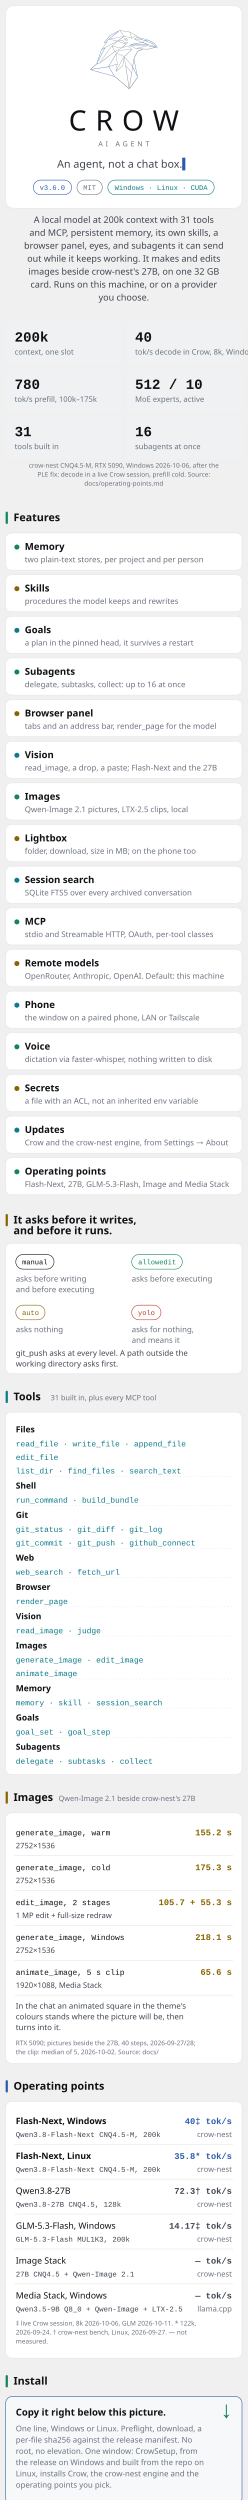
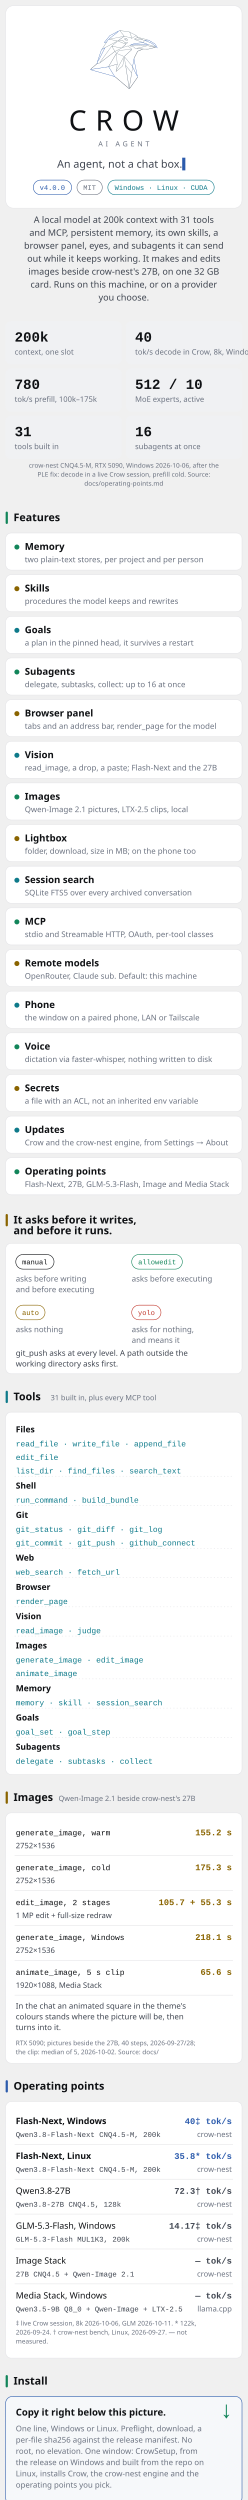
<svg xmlns="http://www.w3.org/2000/svg" viewBox="0 0 440 4442" width="440" height="4442" role="img" aria-label="Crow: an agent, not a chat box. Features, tools, images, operating points.">
  <rect x="10" y="10" width="420" height="360" rx="14" fill="#ffffff" stroke="#e4e4e7" />
  <g transform="translate(130 16) scale(0.176)">
    <g fill="none" stroke-width="3" stroke-linejoin="round" stroke-linecap="round">
      <path stroke="#283647" d="M642 273 650 285" />
      <path stroke="#283647" d="M699 404 693 409 651 426 615 496" />
      <path stroke="#283647" d="M239 554 183 601 178 610" />
      <path stroke="#283647" d="M650 689 573 799 567 802" />
      <path stroke="#283647" d="M428 688 563 803" />
      <path stroke="#576575" d="M508 281 457 317" />
      <path stroke="#576575" d="M647 289 622 301" />
      <path stroke="#576575" d="M526 361 498 385" />
      <path stroke="#576575" d="M755 371 820 386 823 389" />
      <path stroke="#576575" d="M833 387 823 389" />
      <path stroke="#576575" d="M823 389 758 405 699 404" />
      <path stroke="#576575" d="M644 399 699 404" />
      <path stroke="#576575" d="M587 414 515 480" />
      <path stroke="#576575" d="M417 431 283 534 272 539" />
      <path stroke="#576575" d="M436 453 433 454 362 573 360 581" />
      <path stroke="#576575" d="M445 556 360 581" />
      <path stroke="#576575" d="M530 572 564 793 567 794" />
      <path stroke="#576575" d="M591 643 567 794" />
      <path stroke="#576575" d="M563 803 567 802" />
      <path stroke="#576575" d="M567 794 567 802" />
      <path stroke="#7f8c98" d="M572 235 625 261 635 269" />
      <path stroke="#7f8c98" d="M635 269 593 295" />
      <path stroke="#7f8c98" d="M635 269 642 273" />
      <path stroke="#7f8c98" d="M510 276 508 281" />
      <path stroke="#7f8c98" d="M510 276 376 302 368 306" />
      <path stroke="#7f8c98" d="M622 301 620 307 624 307" />
      <path stroke="#7f8c98" d="M534 297 515 302 517 306 532 313" />
      <path stroke="#7f8c98" d="M624 307 625 310 698 336 700 340" />
      <path stroke="#7f8c98" d="M624 307 699 311" />
      <path stroke="#7f8c98" d="M437 335 396 368" />
      <path stroke="#7f8c98" d="M549 337 544 345 529 355" />
      <path stroke="#7f8c98" d="M549 337 525 342" />
      <path stroke="#7f8c98" d="M498 385 497 390" />
      <path stroke="#7f8c98" d="M578 367 739 372" />
      <path stroke="#7f8c98" d="M562 369 575 370" />
      <path stroke="#7f8c98" d="M575 370 579 374 607 380 629 400 644 399" />
      <path stroke="#7f8c98" d="M739 372 737 375 648 395 644 399" />
      <path stroke="#7f8c98" d="M739 372 755 371" />
      <path stroke="#7f8c98" d="M388 376 275 531 272 539" />
      <path stroke="#7f8c98" d="M497 390 485 394" />
      <path stroke="#7f8c98" d="M497 390 551 373 590 403 591 407" />
      <path stroke="#7f8c98" d="M591 407 587 414" />
      <path stroke="#7f8c98" d="M591 407 465 418 438 447" />
      <path stroke="#7f8c98" d="M422 430 437 447" />
      <path stroke="#7f8c98" d="M438 448 515 480" />
      <path stroke="#7f8c98" d="M436 453 445 556" />
      <path stroke="#7f8c98" d="M515 484 523 488 594 575 600 578" />
      <path stroke="#7f8c98" d="M514 491 518 497 530 572" />
      <path stroke="#7f8c98" d="M272 539 265 547 248 551" />
      <path stroke="#7f8c98" d="M243 545 248 551" />
      <path stroke="#7f8c98" d="M248 551 239 554" />
      <path stroke="#7f8c98" d="M445 556 434 608 434 622" />
      <path stroke="#7f8c98" d="M530 572 535 574 587 642 591 643" />
      <path stroke="#7f8c98" d="M601 586 591 643" />
      <path stroke="#75838b" d="M474 218 567 231 572 235" />
      <path stroke="#75838b" d="M474 218 475 223 515 274" />
      <path stroke="#75838b" d="M474 218 467 218" />
      <path stroke="#75838b" d="M572 235 593 295" />
      <path stroke="#75838b" d="M515 274 510 276" />
      <path stroke="#75838b" d="M515 274 593 295" />
      <path stroke="#75838b" d="M457 317 455 322" />
      <path stroke="#75838b" d="M650 285 743 309 747 313" />
      <path stroke="#75838b" d="M647 289 697 307 699 311" />
      <path stroke="#75838b" d="M534 297 532 313" />
      <path stroke="#75838b" d="M534 297 547 306 552 314 533 316 532 313" />
      <path stroke="#75838b" d="M368 306 447 323" />
      <path stroke="#75838b" d="M699 311 720 317" />
      <path stroke="#75838b" d="M720 317 708 340" />
      <path stroke="#75838b" d="M455 322 447 323" />
      <path stroke="#75838b" d="M447 323 438 331" />
      <path stroke="#75838b" d="M458 323 500 317 525 342" />
      <path stroke="#75838b" d="M458 323 461 327 528 354" />
      <path stroke="#75838b" d="M438 331 437 335" />
      <path stroke="#75838b" d="M396 368 393 375" />
      <path stroke="#75838b" d="M438 331 433 331 322 390" />
      <path stroke="#75838b" d="M338 333 292 405" />
      <path stroke="#75838b" d="M525 342 528 354" />
      <path stroke="#75838b" d="M529 355 526 361" />
      <path stroke="#75838b" d="M759 359 828 382" />
      <path stroke="#75838b" d="M393 375 401 394 422 428" />
      <path stroke="#75838b" d="M393 375 388 376" />
      <path stroke="#75838b" d="M393 375 485 394" />
      <path stroke="#75838b" d="M828 382 833 387" />
      <path stroke="#75838b" d="M485 394 484 397 422 428" />
      <path stroke="#75838b" d="M422 430 417 431" />
      <path stroke="#75838b" d="M514 488 506 493 434 622" />
      <path stroke="#75838b" d="M514 491 501 573 438 628 433 629" />
      <path stroke="#75838b" d="M434 622 433 629" />
      <path stroke="#2c5bac" d="M467 218 452 228" />
      <path stroke="#2c5bac" d="M452 228 449 234 366 298 363 305" />
      <path stroke="#2c5bac" d="M452 228 447 228 371 268 317 334 316 339" />
      <path stroke="#2c5bac" d="M363 305 355 308 338 333" />
      <path stroke="#2c5bac" d="M747 313 725 317" />
      <path stroke="#2c5bac" d="M747 313 761 314 825 352 843 380 844 386" />
      <path stroke="#2c5bac" d="M725 317 795 347 830 378" />
      <path stroke="#2c5bac" d="M322 390 319 394" />
      <path stroke="#2c5bac" d="M338 333 316 339" />
      <path stroke="#2c5bac" d="M700 340 623 348 592 358 591 361" />
      <path stroke="#2c5bac" d="M700 340 708 340" />
      <path stroke="#2c5bac" d="M708 340 745 354 747 358" />
      <path stroke="#2c5bac" d="M747 358 595 363 591 361" />
      <path stroke="#2c5bac" d="M747 358 759 359" />
      <path stroke="#2c5bac" d="M591 361 580 363 578 367" />
      <path stroke="#2c5bac" d="M830 378 836 380 838 386" />
      <path stroke="#2c5bac" d="M844 386 851 394" />
      <path stroke="#2c5bac" d="M319 394 262 508 249 528" />
      <path stroke="#2c5bac" d="M319 394 292 405" />
      <path stroke="#2c5bac" d="M615 496 614 508" />
      <path stroke="#2c5bac" d="M292 405 285 413 248 523 249 528" />
      <path stroke="#2c5bac" d="M614 508 600 578" />
      <path stroke="#2c5bac" d="M614 508 647 674" />
      <path stroke="#2c5bac" d="M249 528 243 545" />
      <path stroke="#2c5bac" d="M243 545 239 554" />
      <path stroke="#2c5bac" d="M600 578 601 586" />
      <path stroke="#2c5bac" d="M358 583 178 610" />
      <path stroke="#2c5bac" d="M358 583 415 675 416 681" />
      <path stroke="#2c5bac" d="M601 586 643 672 647 674" />
      <path stroke="#2c5bac" d="M178 610 179 614 416 681" />
      <path stroke="#2c5bac" d="M647 674 650 689" />
      <path stroke="#2c5bac" d="M416 681 428 688" />
    </g>
  </g>
  <text x="220.0" y="232" font-family="-apple-system,BlinkMacSystemFont,'Segoe UI','Noto Sans',Helvetica,Arial,sans-serif" font-size="50" font-weight="300" fill="#0f1114" text-anchor="middle" letter-spacing="16">CROW</text>
  <text x="220.0" y="260" font-family="-apple-system,BlinkMacSystemFont,'Segoe UI','Noto Sans',Helvetica,Arial,sans-serif" font-size="12.5" font-weight="400" fill="#6b7280" text-anchor="middle" letter-spacing="5">AI AGENT</text>
  <text x="220.0" y="298" text-anchor="middle" font-family="-apple-system,BlinkMacSystemFont,'Segoe UI','Noto Sans',Helvetica,Arial,sans-serif" font-size="19" fill="#3f4550">An agent, not a chat box.<tspan fill="#2c5bac">▍<animate attributeName="opacity" values="1;1;0;0" keyTimes="0;.5;.5;1" dur="1.1s" repeatCount="indefinite" />
    </tspan>
  </text>
  <rect x="59.2" y="320" width="68" height="26" rx="13" fill="none" stroke="#2c5bac" />
-   <text x="93" y="337.5" font-family="ui-monospace,SFMono-Regular,'SF Mono',Menlo,Consolas,'Liberation Mono',monospace" font-size="12.5" font-weight="400" fill="#2c5bac" text-anchor="middle" letter-spacing="0">v3.6.0</text>
+   <text x="93" y="337.5" font-family="ui-monospace,SFMono-Regular,'SF Mono',Menlo,Consolas,'Liberation Mono',monospace" font-size="12.5" font-weight="400" fill="#2c5bac" text-anchor="middle" letter-spacing="0">v4.0.0</text>
  <rect x="136.8" y="320" width="45" height="26" rx="13" fill="none" stroke="#6b7280" />
  <text x="159.2" y="337.5" font-family="ui-monospace,SFMono-Regular,'SF Mono',Menlo,Consolas,'Liberation Mono',monospace" font-size="12.5" font-weight="400" fill="#6b7280" text-anchor="middle" letter-spacing="0">MIT</text>
  <rect x="191.6" y="320" width="189" height="26" rx="13" fill="none" stroke="#0e7a8a" />
  <text x="286.2" y="337.5" font-family="ui-monospace,SFMono-Regular,'SF Mono',Menlo,Consolas,'Liberation Mono',monospace" font-size="12.5" font-weight="400" fill="#0e7a8a" text-anchor="middle" letter-spacing="0">Windows · Linux · CUDA</text>
  <text x="220.0" y="396" font-family="-apple-system,BlinkMacSystemFont,'Segoe UI','Noto Sans',Helvetica,Arial,sans-serif" font-size="16" font-weight="400" fill="#3f4550" text-anchor="middle" letter-spacing="0">A local model at 200k context with 31 tools</text>
  <text x="220.0" y="419" font-family="-apple-system,BlinkMacSystemFont,'Segoe UI','Noto Sans',Helvetica,Arial,sans-serif" font-size="16" font-weight="400" fill="#3f4550" text-anchor="middle" letter-spacing="0">and MCP, persistent memory, its own skills, a</text>
  <text x="220.0" y="442" font-family="-apple-system,BlinkMacSystemFont,'Segoe UI','Noto Sans',Helvetica,Arial,sans-serif" font-size="16" font-weight="400" fill="#3f4550" text-anchor="middle" letter-spacing="0">browser panel, eyes, and subagents it can send</text>
  <text x="220.0" y="465" font-family="-apple-system,BlinkMacSystemFont,'Segoe UI','Noto Sans',Helvetica,Arial,sans-serif" font-size="16" font-weight="400" fill="#3f4550" text-anchor="middle" letter-spacing="0">out while it keeps working. It makes and edits</text>
  <text x="220.0" y="488" font-family="-apple-system,BlinkMacSystemFont,'Segoe UI','Noto Sans',Helvetica,Arial,sans-serif" font-size="16" font-weight="400" fill="#3f4550" text-anchor="middle" letter-spacing="0">images beside crow-nest's 27B, on one 32 GB</text>
  <text x="220.0" y="511" font-family="-apple-system,BlinkMacSystemFont,'Segoe UI','Noto Sans',Helvetica,Arial,sans-serif" font-size="16" font-weight="400" fill="#3f4550" text-anchor="middle" letter-spacing="0">card. Runs on this machine, or on a provider</text>
  <text x="220.0" y="534" font-family="-apple-system,BlinkMacSystemFont,'Segoe UI','Noto Sans',Helvetica,Arial,sans-serif" font-size="16" font-weight="400" fill="#3f4550" text-anchor="middle" letter-spacing="0">you choose.</text>
  <rect x="10" y="571" width="206" height="76" rx="10" fill="#f0f1f3" stroke="#f0f1f3" />
  <text x="26" y="607" font-family="ui-monospace,SFMono-Regular,'SF Mono',Menlo,Consolas,'Liberation Mono',monospace" font-size="25" font-weight="600" fill="#0f1114" text-anchor="start" letter-spacing="0">200k</text>
  <text x="26" y="630" font-family="-apple-system,BlinkMacSystemFont,'Segoe UI','Noto Sans',Helvetica,Arial,sans-serif" font-size="13.5" font-weight="400" fill="#6b7280" text-anchor="start" letter-spacing="0">context, one slot</text>
  <rect x="224" y="571" width="206" height="76" rx="10" fill="#f0f1f3" stroke="#f0f1f3" />
  <text x="240" y="607" font-family="ui-monospace,SFMono-Regular,'SF Mono',Menlo,Consolas,'Liberation Mono',monospace" font-size="25" font-weight="600" fill="#0f1114" text-anchor="start" letter-spacing="0">40</text>
  <text x="240" y="630" font-family="-apple-system,BlinkMacSystemFont,'Segoe UI','Noto Sans',Helvetica,Arial,sans-serif" font-size="13.5" font-weight="400" fill="#6b7280" text-anchor="start" letter-spacing="0">tok/s decode in Crow, 8k, Windows</text>
  <rect x="10" y="655" width="206" height="76" rx="10" fill="#f0f1f3" stroke="#f0f1f3" />
  <text x="26" y="691" font-family="ui-monospace,SFMono-Regular,'SF Mono',Menlo,Consolas,'Liberation Mono',monospace" font-size="25" font-weight="600" fill="#0f1114" text-anchor="start" letter-spacing="0">780</text>
  <text x="26" y="714" font-family="-apple-system,BlinkMacSystemFont,'Segoe UI','Noto Sans',Helvetica,Arial,sans-serif" font-size="13.5" font-weight="400" fill="#6b7280" text-anchor="start" letter-spacing="0">tok/s prefill, 100k–175k</text>
  <rect x="224" y="655" width="206" height="76" rx="10" fill="#f0f1f3" stroke="#f0f1f3" />
  <text x="240" y="691" font-family="ui-monospace,SFMono-Regular,'SF Mono',Menlo,Consolas,'Liberation Mono',monospace" font-size="25" font-weight="600" fill="#0f1114" text-anchor="start" letter-spacing="0">512 / 10</text>
  <text x="240" y="714" font-family="-apple-system,BlinkMacSystemFont,'Segoe UI','Noto Sans',Helvetica,Arial,sans-serif" font-size="13.5" font-weight="400" fill="#6b7280" text-anchor="start" letter-spacing="0">MoE experts, active</text>
  <rect x="10" y="739" width="206" height="76" rx="10" fill="#f0f1f3" stroke="#f0f1f3" />
  <text x="26" y="775" font-family="ui-monospace,SFMono-Regular,'SF Mono',Menlo,Consolas,'Liberation Mono',monospace" font-size="25" font-weight="600" fill="#0f1114" text-anchor="start" letter-spacing="0">31</text>
  <text x="26" y="798" font-family="-apple-system,BlinkMacSystemFont,'Segoe UI','Noto Sans',Helvetica,Arial,sans-serif" font-size="13.5" font-weight="400" fill="#6b7280" text-anchor="start" letter-spacing="0">tools built in</text>
  <rect x="224" y="739" width="206" height="76" rx="10" fill="#f0f1f3" stroke="#f0f1f3" />
  <text x="240" y="775" font-family="ui-monospace,SFMono-Regular,'SF Mono',Menlo,Consolas,'Liberation Mono',monospace" font-size="25" font-weight="600" fill="#0f1114" text-anchor="start" letter-spacing="0">16</text>
  <text x="240" y="798" font-family="-apple-system,BlinkMacSystemFont,'Segoe UI','Noto Sans',Helvetica,Arial,sans-serif" font-size="13.5" font-weight="400" fill="#6b7280" text-anchor="start" letter-spacing="0">subagents at once</text>
  <text x="220.0" y="831" font-family="-apple-system,BlinkMacSystemFont,'Segoe UI','Noto Sans',Helvetica,Arial,sans-serif" font-size="11.5" font-weight="400" fill="#6b7280" text-anchor="middle" letter-spacing="0">crow-nest CNQ4.5-M, RTX 5090, Windows 2026-10-06, after the</text>
  <text x="220.0" y="847" font-family="-apple-system,BlinkMacSystemFont,'Segoe UI','Noto Sans',Helvetica,Arial,sans-serif" font-size="11.5" font-weight="400" fill="#6b7280" text-anchor="middle" letter-spacing="0">PLE fix: decode in a live Crow session, prefill cold. Source:</text>
  <text x="220.0" y="863" font-family="-apple-system,BlinkMacSystemFont,'Segoe UI','Noto Sans',Helvetica,Arial,sans-serif" font-size="11.5" font-weight="400" fill="#6b7280" text-anchor="middle" letter-spacing="0">docs/operating-points.md</text>
  <rect x="10" y="909" width="4" height="22" rx="2" fill="#12855a" />
  <text x="24" y="926" font-family="-apple-system,BlinkMacSystemFont,'Segoe UI','Noto Sans',Helvetica,Arial,sans-serif" font-size="19" font-weight="600" fill="#0f1114" text-anchor="start" letter-spacing="0">Features</text>
  <rect x="10" y="947" width="420" height="66" rx="10" fill="#ffffff" stroke="#e4e4e7" />
  <circle cx="30" cy="972" r="4.5" fill="#12855a" />
  <text x="44" y="977" font-family="-apple-system,BlinkMacSystemFont,'Segoe UI','Noto Sans',Helvetica,Arial,sans-serif" font-size="17" font-weight="600" fill="#0f1114" text-anchor="start" letter-spacing="0">Memory</text>
  <text x="44" y="999" font-family="-apple-system,BlinkMacSystemFont,'Segoe UI','Noto Sans',Helvetica,Arial,sans-serif" font-size="14" font-weight="400" fill="#6b7280" text-anchor="start" letter-spacing="0">two plain-text stores, per project and per person</text>
  <rect x="10" y="1021" width="420" height="66" rx="10" fill="#ffffff" stroke="#e4e4e7" />
  <circle cx="30" cy="1046" r="4.5" fill="#8a6400" />
  <text x="44" y="1051" font-family="-apple-system,BlinkMacSystemFont,'Segoe UI','Noto Sans',Helvetica,Arial,sans-serif" font-size="17" font-weight="600" fill="#0f1114" text-anchor="start" letter-spacing="0">Skills</text>
  <text x="44" y="1073" font-family="-apple-system,BlinkMacSystemFont,'Segoe UI','Noto Sans',Helvetica,Arial,sans-serif" font-size="14" font-weight="400" fill="#6b7280" text-anchor="start" letter-spacing="0">procedures the model keeps and rewrites</text>
  <rect x="10" y="1095" width="420" height="66" rx="10" fill="#ffffff" stroke="#e4e4e7" />
  <circle cx="30" cy="1120" r="4.5" fill="#0e7a8a" />
  <text x="44" y="1125" font-family="-apple-system,BlinkMacSystemFont,'Segoe UI','Noto Sans',Helvetica,Arial,sans-serif" font-size="17" font-weight="600" fill="#0f1114" text-anchor="start" letter-spacing="0">Goals</text>
  <text x="44" y="1147" font-family="-apple-system,BlinkMacSystemFont,'Segoe UI','Noto Sans',Helvetica,Arial,sans-serif" font-size="14" font-weight="400" fill="#6b7280" text-anchor="start" letter-spacing="0">a plan in the pinned head, it survives a restart</text>
  <rect x="10" y="1169" width="420" height="66" rx="10" fill="#ffffff" stroke="#e4e4e7" />
  <circle cx="30" cy="1194" r="4.5" fill="#12855a" />
  <text x="44" y="1199" font-family="-apple-system,BlinkMacSystemFont,'Segoe UI','Noto Sans',Helvetica,Arial,sans-serif" font-size="17" font-weight="600" fill="#0f1114" text-anchor="start" letter-spacing="0">Subagents</text>
  <text x="44" y="1221" font-family="-apple-system,BlinkMacSystemFont,'Segoe UI','Noto Sans',Helvetica,Arial,sans-serif" font-size="14" font-weight="400" fill="#6b7280" text-anchor="start" letter-spacing="0">delegate, subtasks, collect: up to 16 at once</text>
  <rect x="10" y="1243" width="420" height="66" rx="10" fill="#ffffff" stroke="#e4e4e7" />
  <circle cx="30" cy="1268" r="4.5" fill="#8a6400" />
  <text x="44" y="1273" font-family="-apple-system,BlinkMacSystemFont,'Segoe UI','Noto Sans',Helvetica,Arial,sans-serif" font-size="17" font-weight="600" fill="#0f1114" text-anchor="start" letter-spacing="0">Browser panel</text>
  <text x="44" y="1295" font-family="-apple-system,BlinkMacSystemFont,'Segoe UI','Noto Sans',Helvetica,Arial,sans-serif" font-size="14" font-weight="400" fill="#6b7280" text-anchor="start" letter-spacing="0">tabs and an address bar, render_page for the model</text>
  <rect x="10" y="1317" width="420" height="66" rx="10" fill="#ffffff" stroke="#e4e4e7" />
  <circle cx="30" cy="1342" r="4.5" fill="#0e7a8a" />
  <text x="44" y="1347" font-family="-apple-system,BlinkMacSystemFont,'Segoe UI','Noto Sans',Helvetica,Arial,sans-serif" font-size="17" font-weight="600" fill="#0f1114" text-anchor="start" letter-spacing="0">Vision</text>
  <text x="44" y="1369" font-family="-apple-system,BlinkMacSystemFont,'Segoe UI','Noto Sans',Helvetica,Arial,sans-serif" font-size="14" font-weight="400" fill="#6b7280" text-anchor="start" letter-spacing="0">read_image, a drop, a paste; Flash-Next and the 27B</text>
  <rect x="10" y="1391" width="420" height="66" rx="10" fill="#ffffff" stroke="#e4e4e7" />
  <circle cx="30" cy="1416" r="4.5" fill="#12855a" />
  <text x="44" y="1421" font-family="-apple-system,BlinkMacSystemFont,'Segoe UI','Noto Sans',Helvetica,Arial,sans-serif" font-size="17" font-weight="600" fill="#0f1114" text-anchor="start" letter-spacing="0">Images</text>
  <text x="44" y="1443" font-family="-apple-system,BlinkMacSystemFont,'Segoe UI','Noto Sans',Helvetica,Arial,sans-serif" font-size="14" font-weight="400" fill="#6b7280" text-anchor="start" letter-spacing="0">Qwen-Image 2.1 pictures, LTX-2.5 clips, local</text>
  <rect x="10" y="1465" width="420" height="66" rx="10" fill="#ffffff" stroke="#e4e4e7" />
  <circle cx="30" cy="1490" r="4.5" fill="#8a6400" />
  <text x="44" y="1495" font-family="-apple-system,BlinkMacSystemFont,'Segoe UI','Noto Sans',Helvetica,Arial,sans-serif" font-size="17" font-weight="600" fill="#0f1114" text-anchor="start" letter-spacing="0">Lightbox</text>
  <text x="44" y="1517" font-family="-apple-system,BlinkMacSystemFont,'Segoe UI','Noto Sans',Helvetica,Arial,sans-serif" font-size="14" font-weight="400" fill="#6b7280" text-anchor="start" letter-spacing="0">folder, download, size in MB; on the phone too</text>
  <rect x="10" y="1539" width="420" height="66" rx="10" fill="#ffffff" stroke="#e4e4e7" />
  <circle cx="30" cy="1564" r="4.5" fill="#0e7a8a" />
  <text x="44" y="1569" font-family="-apple-system,BlinkMacSystemFont,'Segoe UI','Noto Sans',Helvetica,Arial,sans-serif" font-size="17" font-weight="600" fill="#0f1114" text-anchor="start" letter-spacing="0">Session search</text>
  <text x="44" y="1591" font-family="-apple-system,BlinkMacSystemFont,'Segoe UI','Noto Sans',Helvetica,Arial,sans-serif" font-size="14" font-weight="400" fill="#6b7280" text-anchor="start" letter-spacing="0">SQLite FTS5 over every archived conversation</text>
  <rect x="10" y="1613" width="420" height="66" rx="10" fill="#ffffff" stroke="#e4e4e7" />
  <circle cx="30" cy="1638" r="4.5" fill="#12855a" />
  <text x="44" y="1643" font-family="-apple-system,BlinkMacSystemFont,'Segoe UI','Noto Sans',Helvetica,Arial,sans-serif" font-size="17" font-weight="600" fill="#0f1114" text-anchor="start" letter-spacing="0">MCP</text>
  <text x="44" y="1665" font-family="-apple-system,BlinkMacSystemFont,'Segoe UI','Noto Sans',Helvetica,Arial,sans-serif" font-size="14" font-weight="400" fill="#6b7280" text-anchor="start" letter-spacing="0">stdio and Streamable HTTP, OAuth, per-tool classes</text>
  <rect x="10" y="1687" width="420" height="66" rx="10" fill="#ffffff" stroke="#e4e4e7" />
  <circle cx="30" cy="1712" r="4.5" fill="#8a6400" />
  <text x="44" y="1717" font-family="-apple-system,BlinkMacSystemFont,'Segoe UI','Noto Sans',Helvetica,Arial,sans-serif" font-size="17" font-weight="600" fill="#0f1114" text-anchor="start" letter-spacing="0">Remote models</text>
-   <text x="44" y="1739" font-family="-apple-system,BlinkMacSystemFont,'Segoe UI','Noto Sans',Helvetica,Arial,sans-serif" font-size="14" font-weight="400" fill="#6b7280" text-anchor="start" letter-spacing="0">OpenRouter, Anthropic, OpenAI. Default: this machine</text>
+   <text x="44" y="1739" font-family="-apple-system,BlinkMacSystemFont,'Segoe UI','Noto Sans',Helvetica,Arial,sans-serif" font-size="14" font-weight="400" fill="#6b7280" text-anchor="start" letter-spacing="0">OpenRouter, Claude sub. Default: this machine</text>
  <rect x="10" y="1761" width="420" height="66" rx="10" fill="#ffffff" stroke="#e4e4e7" />
  <circle cx="30" cy="1786" r="4.5" fill="#0e7a8a" />
  <text x="44" y="1791" font-family="-apple-system,BlinkMacSystemFont,'Segoe UI','Noto Sans',Helvetica,Arial,sans-serif" font-size="17" font-weight="600" fill="#0f1114" text-anchor="start" letter-spacing="0">Phone</text>
  <text x="44" y="1813" font-family="-apple-system,BlinkMacSystemFont,'Segoe UI','Noto Sans',Helvetica,Arial,sans-serif" font-size="14" font-weight="400" fill="#6b7280" text-anchor="start" letter-spacing="0">the window on a paired phone, LAN or Tailscale</text>
  <rect x="10" y="1835" width="420" height="66" rx="10" fill="#ffffff" stroke="#e4e4e7" />
  <circle cx="30" cy="1860" r="4.5" fill="#12855a" />
  <text x="44" y="1865" font-family="-apple-system,BlinkMacSystemFont,'Segoe UI','Noto Sans',Helvetica,Arial,sans-serif" font-size="17" font-weight="600" fill="#0f1114" text-anchor="start" letter-spacing="0">Voice</text>
  <text x="44" y="1887" font-family="-apple-system,BlinkMacSystemFont,'Segoe UI','Noto Sans',Helvetica,Arial,sans-serif" font-size="14" font-weight="400" fill="#6b7280" text-anchor="start" letter-spacing="0">dictation via faster-whisper, nothing written to disk</text>
  <rect x="10" y="1909" width="420" height="66" rx="10" fill="#ffffff" stroke="#e4e4e7" />
  <circle cx="30" cy="1934" r="4.5" fill="#8a6400" />
  <text x="44" y="1939" font-family="-apple-system,BlinkMacSystemFont,'Segoe UI','Noto Sans',Helvetica,Arial,sans-serif" font-size="17" font-weight="600" fill="#0f1114" text-anchor="start" letter-spacing="0">Secrets</text>
  <text x="44" y="1961" font-family="-apple-system,BlinkMacSystemFont,'Segoe UI','Noto Sans',Helvetica,Arial,sans-serif" font-size="14" font-weight="400" fill="#6b7280" text-anchor="start" letter-spacing="0">a file with an ACL, not an inherited env variable</text>
  <rect x="10" y="1983" width="420" height="66" rx="10" fill="#ffffff" stroke="#e4e4e7" />
  <circle cx="30" cy="2008" r="4.5" fill="#0e7a8a" />
  <text x="44" y="2013" font-family="-apple-system,BlinkMacSystemFont,'Segoe UI','Noto Sans',Helvetica,Arial,sans-serif" font-size="17" font-weight="600" fill="#0f1114" text-anchor="start" letter-spacing="0">Updates</text>
  <text x="44" y="2035" font-family="-apple-system,BlinkMacSystemFont,'Segoe UI','Noto Sans',Helvetica,Arial,sans-serif" font-size="14" font-weight="400" fill="#6b7280" text-anchor="start" letter-spacing="0">Crow and the crow-nest engine, from Settings → About</text>
  <rect x="10" y="2057" width="420" height="66" rx="10" fill="#ffffff" stroke="#e4e4e7" />
  <circle cx="30" cy="2082" r="4.5" fill="#12855a" />
  <text x="44" y="2087" font-family="-apple-system,BlinkMacSystemFont,'Segoe UI','Noto Sans',Helvetica,Arial,sans-serif" font-size="17" font-weight="600" fill="#0f1114" text-anchor="start" letter-spacing="0">Operating points</text>
  <text x="44" y="2109" font-family="-apple-system,BlinkMacSystemFont,'Segoe UI','Noto Sans',Helvetica,Arial,sans-serif" font-size="14" font-weight="400" fill="#6b7280" text-anchor="start" letter-spacing="0">Flash-Next, 27B, GLM-5.3-Flash, Image and Media Stack</text>
  <rect x="10" y="2157" width="4" height="22" rx="2" fill="#8a6400" />
  <text x="24" y="2174" font-family="-apple-system,BlinkMacSystemFont,'Segoe UI','Noto Sans',Helvetica,Arial,sans-serif" font-size="19" font-weight="600" fill="#0f1114" text-anchor="start" letter-spacing="0">It asks before it writes,</text>
  <text x="24" y="2193" font-family="-apple-system,BlinkMacSystemFont,'Segoe UI','Noto Sans',Helvetica,Arial,sans-serif" font-size="19" font-weight="600" fill="#0f1114" text-anchor="start" letter-spacing="0">and before it runs.</text>
  <rect x="10" y="2209" width="420" height="232" rx="10" fill="#ffffff" stroke="#e4e4e7" />
  <rect x="28" y="2229" width="68" height="26" rx="13" fill="none" stroke="#0f1114" />
  <text x="61.8" y="2246.5" font-family="ui-monospace,SFMono-Regular,'SF Mono',Menlo,Consolas,'Liberation Mono',monospace" font-size="12.5" font-weight="400" fill="#0f1114" text-anchor="middle" letter-spacing="0">manual</text>
  <text x="28" y="2277" font-family="-apple-system,BlinkMacSystemFont,'Segoe UI','Noto Sans',Helvetica,Arial,sans-serif" font-size="14" font-weight="400" fill="#6b7280" text-anchor="start" letter-spacing="0">asks before writing</text>
  <text x="28" y="2296" font-family="-apple-system,BlinkMacSystemFont,'Segoe UI','Noto Sans',Helvetica,Arial,sans-serif" font-size="14" font-weight="400" fill="#6b7280" text-anchor="start" letter-spacing="0">and before executing</text>
  <rect x="234" y="2229" width="90" height="26" rx="13" fill="none" stroke="#12855a" />
  <text x="279.2" y="2246.5" font-family="ui-monospace,SFMono-Regular,'SF Mono',Menlo,Consolas,'Liberation Mono',monospace" font-size="12.5" font-weight="400" fill="#12855a" text-anchor="middle" letter-spacing="0">allowedit</text>
  <text x="234" y="2277" font-family="-apple-system,BlinkMacSystemFont,'Segoe UI','Noto Sans',Helvetica,Arial,sans-serif" font-size="14" font-weight="400" fill="#6b7280" text-anchor="start" letter-spacing="0">asks before executing</text>
  <rect x="28" y="2319" width="52" height="26" rx="13" fill="none" stroke="#8a6400" />
  <text x="54.2" y="2336.5" font-family="ui-monospace,SFMono-Regular,'SF Mono',Menlo,Consolas,'Liberation Mono',monospace" font-size="12.5" font-weight="400" fill="#8a6400" text-anchor="middle" letter-spacing="0">auto</text>
  <text x="28" y="2367" font-family="-apple-system,BlinkMacSystemFont,'Segoe UI','Noto Sans',Helvetica,Arial,sans-serif" font-size="14" font-weight="400" fill="#6b7280" text-anchor="start" letter-spacing="0">asks nothing</text>
  <rect x="234" y="2319" width="52" height="26" rx="13" fill="none" stroke="#c0362b" />
  <text x="260.2" y="2336.5" font-family="ui-monospace,SFMono-Regular,'SF Mono',Menlo,Consolas,'Liberation Mono',monospace" font-size="12.5" font-weight="400" fill="#c0362b" text-anchor="middle" letter-spacing="0">yolo</text>
  <text x="234" y="2367" font-family="-apple-system,BlinkMacSystemFont,'Segoe UI','Noto Sans',Helvetica,Arial,sans-serif" font-size="14" font-weight="400" fill="#6b7280" text-anchor="start" letter-spacing="0">asks for nothing,</text>
  <text x="234" y="2386" font-family="-apple-system,BlinkMacSystemFont,'Segoe UI','Noto Sans',Helvetica,Arial,sans-serif" font-size="14" font-weight="400" fill="#6b7280" text-anchor="start" letter-spacing="0">and means it</text>
  <text x="28" y="2409" font-family="-apple-system,BlinkMacSystemFont,'Segoe UI','Noto Sans',Helvetica,Arial,sans-serif" font-size="14" font-weight="400" fill="#3f4550" text-anchor="start" letter-spacing="0">git_push asks at every level. A path outside the</text>
  <text x="28" y="2428" font-family="-apple-system,BlinkMacSystemFont,'Segoe UI','Noto Sans',Helvetica,Arial,sans-serif" font-size="14" font-weight="400" fill="#3f4550" text-anchor="start" letter-spacing="0">working directory asks first.</text>
  <rect x="10" y="2471" width="4" height="22" rx="2" fill="#0e7a8a" />
  <text x="24" y="2488" font-family="-apple-system,BlinkMacSystemFont,'Segoe UI','Noto Sans',Helvetica,Arial,sans-serif" font-size="19" font-weight="600" fill="#0f1114" text-anchor="start" letter-spacing="0">Tools</text>
  <text x="90" y="2488" font-family="-apple-system,BlinkMacSystemFont,'Segoe UI','Noto Sans',Helvetica,Arial,sans-serif" font-size="13" font-weight="400" fill="#6b7280" text-anchor="start" letter-spacing="0">31 built in, plus every MCP tool</text>
  <rect x="10" y="2509" width="420" height="644" rx="10" fill="#ffffff" stroke="#e4e4e7" />
  <text x="28" y="2545" font-family="-apple-system,BlinkMacSystemFont,'Segoe UI','Noto Sans',Helvetica,Arial,sans-serif" font-size="15" font-weight="600" fill="#0f1114" text-anchor="start" letter-spacing="0">Files</text>
  <text x="28" y="2570" font-family="ui-monospace,SFMono-Regular,'SF Mono',Menlo,Consolas,'Liberation Mono',monospace" font-size="14" font-weight="400" fill="#0e7a8a" text-anchor="start" letter-spacing="0">read_file · write_file · append_file</text>
  <text x="28" y="2594" font-family="ui-monospace,SFMono-Regular,'SF Mono',Menlo,Consolas,'Liberation Mono',monospace" font-size="14" font-weight="400" fill="#0e7a8a" text-anchor="start" letter-spacing="0">edit_file</text>
  <text x="28" y="2618" font-family="ui-monospace,SFMono-Regular,'SF Mono',Menlo,Consolas,'Liberation Mono',monospace" font-size="14" font-weight="400" fill="#0e7a8a" text-anchor="start" letter-spacing="0">list_dir · find_files · search_text</text>
  <line x1="26" y1="2623" x2="414" y2="2623" stroke="#e4e4e7" stroke-dasharray="2 4" />
  <text x="28" y="2645" font-family="-apple-system,BlinkMacSystemFont,'Segoe UI','Noto Sans',Helvetica,Arial,sans-serif" font-size="15" font-weight="600" fill="#0f1114" text-anchor="start" letter-spacing="0">Shell</text>
  <text x="28" y="2670" font-family="ui-monospace,SFMono-Regular,'SF Mono',Menlo,Consolas,'Liberation Mono',monospace" font-size="14" font-weight="400" fill="#0e7a8a" text-anchor="start" letter-spacing="0">run_command · build_bundle</text>
  <line x1="26" y1="2675" x2="414" y2="2675" stroke="#e4e4e7" stroke-dasharray="2 4" />
  <text x="28" y="2697" font-family="-apple-system,BlinkMacSystemFont,'Segoe UI','Noto Sans',Helvetica,Arial,sans-serif" font-size="15" font-weight="600" fill="#0f1114" text-anchor="start" letter-spacing="0">Git</text>
  <text x="28" y="2722" font-family="ui-monospace,SFMono-Regular,'SF Mono',Menlo,Consolas,'Liberation Mono',monospace" font-size="14" font-weight="400" fill="#0e7a8a" text-anchor="start" letter-spacing="0">git_status · git_diff · git_log</text>
  <text x="28" y="2746" font-family="ui-monospace,SFMono-Regular,'SF Mono',Menlo,Consolas,'Liberation Mono',monospace" font-size="14" font-weight="400" fill="#0e7a8a" text-anchor="start" letter-spacing="0">git_commit · git_push · github_connect</text>
  <line x1="26" y1="2751" x2="414" y2="2751" stroke="#e4e4e7" stroke-dasharray="2 4" />
  <text x="28" y="2773" font-family="-apple-system,BlinkMacSystemFont,'Segoe UI','Noto Sans',Helvetica,Arial,sans-serif" font-size="15" font-weight="600" fill="#0f1114" text-anchor="start" letter-spacing="0">Web</text>
  <text x="28" y="2798" font-family="ui-monospace,SFMono-Regular,'SF Mono',Menlo,Consolas,'Liberation Mono',monospace" font-size="14" font-weight="400" fill="#0e7a8a" text-anchor="start" letter-spacing="0">web_search · fetch_url</text>
  <line x1="26" y1="2803" x2="414" y2="2803" stroke="#e4e4e7" stroke-dasharray="2 4" />
  <text x="28" y="2825" font-family="-apple-system,BlinkMacSystemFont,'Segoe UI','Noto Sans',Helvetica,Arial,sans-serif" font-size="15" font-weight="600" fill="#0f1114" text-anchor="start" letter-spacing="0">Browser</text>
  <text x="28" y="2850" font-family="ui-monospace,SFMono-Regular,'SF Mono',Menlo,Consolas,'Liberation Mono',monospace" font-size="14" font-weight="400" fill="#0e7a8a" text-anchor="start" letter-spacing="0">render_page</text>
  <line x1="26" y1="2855" x2="414" y2="2855" stroke="#e4e4e7" stroke-dasharray="2 4" />
  <text x="28" y="2877" font-family="-apple-system,BlinkMacSystemFont,'Segoe UI','Noto Sans',Helvetica,Arial,sans-serif" font-size="15" font-weight="600" fill="#0f1114" text-anchor="start" letter-spacing="0">Vision</text>
  <text x="28" y="2902" font-family="ui-monospace,SFMono-Regular,'SF Mono',Menlo,Consolas,'Liberation Mono',monospace" font-size="14" font-weight="400" fill="#0e7a8a" text-anchor="start" letter-spacing="0">read_image · judge</text>
  <line x1="26" y1="2907" x2="414" y2="2907" stroke="#e4e4e7" stroke-dasharray="2 4" />
  <text x="28" y="2929" font-family="-apple-system,BlinkMacSystemFont,'Segoe UI','Noto Sans',Helvetica,Arial,sans-serif" font-size="15" font-weight="600" fill="#0f1114" text-anchor="start" letter-spacing="0">Images</text>
  <text x="28" y="2954" font-family="ui-monospace,SFMono-Regular,'SF Mono',Menlo,Consolas,'Liberation Mono',monospace" font-size="14" font-weight="400" fill="#0e7a8a" text-anchor="start" letter-spacing="0">generate_image · edit_image</text>
  <text x="28" y="2978" font-family="ui-monospace,SFMono-Regular,'SF Mono',Menlo,Consolas,'Liberation Mono',monospace" font-size="14" font-weight="400" fill="#0e7a8a" text-anchor="start" letter-spacing="0">animate_image</text>
  <line x1="26" y1="2983" x2="414" y2="2983" stroke="#e4e4e7" stroke-dasharray="2 4" />
  <text x="28" y="3005" font-family="-apple-system,BlinkMacSystemFont,'Segoe UI','Noto Sans',Helvetica,Arial,sans-serif" font-size="15" font-weight="600" fill="#0f1114" text-anchor="start" letter-spacing="0">Memory</text>
  <text x="28" y="3030" font-family="ui-monospace,SFMono-Regular,'SF Mono',Menlo,Consolas,'Liberation Mono',monospace" font-size="14" font-weight="400" fill="#0e7a8a" text-anchor="start" letter-spacing="0">memory · skill · session_search</text>
  <line x1="26" y1="3035" x2="414" y2="3035" stroke="#e4e4e7" stroke-dasharray="2 4" />
  <text x="28" y="3057" font-family="-apple-system,BlinkMacSystemFont,'Segoe UI','Noto Sans',Helvetica,Arial,sans-serif" font-size="15" font-weight="600" fill="#0f1114" text-anchor="start" letter-spacing="0">Goals</text>
  <text x="28" y="3082" font-family="ui-monospace,SFMono-Regular,'SF Mono',Menlo,Consolas,'Liberation Mono',monospace" font-size="14" font-weight="400" fill="#0e7a8a" text-anchor="start" letter-spacing="0">goal_set · goal_step</text>
  <line x1="26" y1="3087" x2="414" y2="3087" stroke="#e4e4e7" stroke-dasharray="2 4" />
  <text x="28" y="3109" font-family="-apple-system,BlinkMacSystemFont,'Segoe UI','Noto Sans',Helvetica,Arial,sans-serif" font-size="15" font-weight="600" fill="#0f1114" text-anchor="start" letter-spacing="0">Subagents</text>
  <text x="28" y="3134" font-family="ui-monospace,SFMono-Regular,'SF Mono',Menlo,Consolas,'Liberation Mono',monospace" font-size="14" font-weight="400" fill="#0e7a8a" text-anchor="start" letter-spacing="0">delegate · subtasks · collect</text>
  <rect x="10" y="3183" width="4" height="22" rx="2" fill="#8a6400" />
  <text x="24" y="3200" font-family="-apple-system,BlinkMacSystemFont,'Segoe UI','Noto Sans',Helvetica,Arial,sans-serif" font-size="19" font-weight="600" fill="#0f1114" text-anchor="start" letter-spacing="0">Images</text>
  <text x="104" y="3200" font-family="-apple-system,BlinkMacSystemFont,'Segoe UI','Noto Sans',Helvetica,Arial,sans-serif" font-size="13" font-weight="400" fill="#6b7280" text-anchor="start" letter-spacing="0">Qwen-Image 2.1 beside crow-nest's 27B</text>
  <rect x="10" y="3221" width="420" height="445" rx="10" fill="#ffffff" stroke="#e4e4e7" />
  <text x="28" y="3261" font-family="ui-monospace,SFMono-Regular,'SF Mono',Menlo,Consolas,'Liberation Mono',monospace" font-size="14" font-weight="400" fill="#0f1114" text-anchor="start" letter-spacing="0">generate_image, warm</text>
  <text x="412" y="3261" font-family="ui-monospace,SFMono-Regular,'SF Mono',Menlo,Consolas,'Liberation Mono',monospace" font-size="15.5" font-weight="600" fill="#8a6400" text-anchor="end" letter-spacing="0">155.2 s</text>
  <text x="28" y="3284" font-family="-apple-system,BlinkMacSystemFont,'Segoe UI','Noto Sans',Helvetica,Arial,sans-serif" font-size="13.5" font-weight="400" fill="#3f4550" text-anchor="start" letter-spacing="0">2752×1536</text>
  <line x1="26" y1="3297" x2="414" y2="3297" stroke="#e4e4e7" />
  <text x="28" y="3323" font-family="ui-monospace,SFMono-Regular,'SF Mono',Menlo,Consolas,'Liberation Mono',monospace" font-size="14" font-weight="400" fill="#0f1114" text-anchor="start" letter-spacing="0">generate_image, cold</text>
  <text x="412" y="3323" font-family="ui-monospace,SFMono-Regular,'SF Mono',Menlo,Consolas,'Liberation Mono',monospace" font-size="15.5" font-weight="600" fill="#8a6400" text-anchor="end" letter-spacing="0">175.3 s</text>
  <text x="28" y="3346" font-family="-apple-system,BlinkMacSystemFont,'Segoe UI','Noto Sans',Helvetica,Arial,sans-serif" font-size="13.5" font-weight="400" fill="#3f4550" text-anchor="start" letter-spacing="0">2752×1536</text>
  <line x1="26" y1="3359" x2="414" y2="3359" stroke="#e4e4e7" />
  <text x="28" y="3385" font-family="ui-monospace,SFMono-Regular,'SF Mono',Menlo,Consolas,'Liberation Mono',monospace" font-size="14" font-weight="400" fill="#0f1114" text-anchor="start" letter-spacing="0">edit_image, 2 stages</text>
  <text x="412" y="3385" font-family="ui-monospace,SFMono-Regular,'SF Mono',Menlo,Consolas,'Liberation Mono',monospace" font-size="15.5" font-weight="600" fill="#8a6400" text-anchor="end" letter-spacing="0">105.7 + 55.3 s</text>
  <text x="28" y="3408" font-family="-apple-system,BlinkMacSystemFont,'Segoe UI','Noto Sans',Helvetica,Arial,sans-serif" font-size="13.5" font-weight="400" fill="#3f4550" text-anchor="start" letter-spacing="0">1 MP edit + full-size redraw</text>
  <line x1="26" y1="3421" x2="414" y2="3421" stroke="#e4e4e7" />
  <text x="28" y="3447" font-family="ui-monospace,SFMono-Regular,'SF Mono',Menlo,Consolas,'Liberation Mono',monospace" font-size="14" font-weight="400" fill="#0f1114" text-anchor="start" letter-spacing="0">generate_image, Windows</text>
  <text x="412" y="3447" font-family="ui-monospace,SFMono-Regular,'SF Mono',Menlo,Consolas,'Liberation Mono',monospace" font-size="15.5" font-weight="600" fill="#8a6400" text-anchor="end" letter-spacing="0">218.1 s</text>
  <text x="28" y="3470" font-family="-apple-system,BlinkMacSystemFont,'Segoe UI','Noto Sans',Helvetica,Arial,sans-serif" font-size="13.5" font-weight="400" fill="#3f4550" text-anchor="start" letter-spacing="0">2752×1536</text>
  <line x1="26" y1="3483" x2="414" y2="3483" stroke="#e4e4e7" />
  <text x="28" y="3509" font-family="ui-monospace,SFMono-Regular,'SF Mono',Menlo,Consolas,'Liberation Mono',monospace" font-size="14" font-weight="400" fill="#0f1114" text-anchor="start" letter-spacing="0">animate_image, 5 s clip</text>
  <text x="412" y="3509" font-family="ui-monospace,SFMono-Regular,'SF Mono',Menlo,Consolas,'Liberation Mono',monospace" font-size="15.5" font-weight="600" fill="#8a6400" text-anchor="end" letter-spacing="0">65.6 s</text>
  <text x="28" y="3532" font-family="-apple-system,BlinkMacSystemFont,'Segoe UI','Noto Sans',Helvetica,Arial,sans-serif" font-size="13.5" font-weight="400" fill="#3f4550" text-anchor="start" letter-spacing="0">1920×1088, Media Stack</text>
  <line x1="26" y1="3545" x2="414" y2="3545" stroke="#e4e4e7" />
  <text x="28" y="3569" font-family="-apple-system,BlinkMacSystemFont,'Segoe UI','Noto Sans',Helvetica,Arial,sans-serif" font-size="14" font-weight="400" fill="#3f4550" text-anchor="start" letter-spacing="0">In the chat an animated square in the theme's</text>
  <text x="28" y="3588" font-family="-apple-system,BlinkMacSystemFont,'Segoe UI','Noto Sans',Helvetica,Arial,sans-serif" font-size="14" font-weight="400" fill="#3f4550" text-anchor="start" letter-spacing="0">colours stands where the picture will be, then</text>
  <text x="28" y="3607" font-family="-apple-system,BlinkMacSystemFont,'Segoe UI','Noto Sans',Helvetica,Arial,sans-serif" font-size="14" font-weight="400" fill="#3f4550" text-anchor="start" letter-spacing="0">turns into it.</text>
  <text x="28" y="3634" font-family="-apple-system,BlinkMacSystemFont,'Segoe UI','Noto Sans',Helvetica,Arial,sans-serif" font-size="11.5" font-weight="400" fill="#6b7280" text-anchor="start" letter-spacing="0">RTX 5090; pictures beside the 27B, 40 steps, 2026-09-27/28;</text>
  <text x="28" y="3650" font-family="-apple-system,BlinkMacSystemFont,'Segoe UI','Noto Sans',Helvetica,Arial,sans-serif" font-size="11.5" font-weight="400" fill="#6b7280" text-anchor="start" letter-spacing="0">the clip: median of 5, 2026-10-02. Source: docs/</text>
  <rect x="10" y="3696" width="4" height="22" rx="2" fill="#2c5bac" />
  <text x="24" y="3713" font-family="-apple-system,BlinkMacSystemFont,'Segoe UI','Noto Sans',Helvetica,Arial,sans-serif" font-size="19" font-weight="600" fill="#0f1114" text-anchor="start" letter-spacing="0">Operating points</text>
  <rect x="10" y="3734" width="420" height="456" rx="10" fill="#ffffff" stroke="#e4e4e7" />
  <text x="28" y="3774" font-family="-apple-system,BlinkMacSystemFont,'Segoe UI','Noto Sans',Helvetica,Arial,sans-serif" font-size="15.5" font-weight="600" fill="#0f1114" text-anchor="start" letter-spacing="0">Flash-Next, Windows</text>
  <text x="412" y="3774" font-family="ui-monospace,SFMono-Regular,'SF Mono',Menlo,Consolas,'Liberation Mono',monospace" font-size="15.5" font-weight="600" fill="#2c5bac" text-anchor="end" letter-spacing="0">40‡ tok/s</text>
  <text x="28" y="3797" font-family="ui-monospace,SFMono-Regular,'SF Mono',Menlo,Consolas,'Liberation Mono',monospace" font-size="13" font-weight="400" fill="#3f4550" text-anchor="start" letter-spacing="0">Qwen3.8-Flash-Next CNQ4.5-M, 200k</text>
  <text x="412" y="3797" font-family="-apple-system,BlinkMacSystemFont,'Segoe UI','Noto Sans',Helvetica,Arial,sans-serif" font-size="13.5" font-weight="400" fill="#6b7280" text-anchor="end" letter-spacing="0">crow-nest</text>
  <line x1="26" y1="3810" x2="414" y2="3810" stroke="#e4e4e7" />
  <text x="28" y="3836" font-family="-apple-system,BlinkMacSystemFont,'Segoe UI','Noto Sans',Helvetica,Arial,sans-serif" font-size="15.5" font-weight="600" fill="#0f1114" text-anchor="start" letter-spacing="0">Flash-Next, Linux</text>
  <text x="412" y="3836" font-family="ui-monospace,SFMono-Regular,'SF Mono',Menlo,Consolas,'Liberation Mono',monospace" font-size="15.5" font-weight="600" fill="#2c5bac" text-anchor="end" letter-spacing="0">35.8* tok/s</text>
  <text x="28" y="3859" font-family="ui-monospace,SFMono-Regular,'SF Mono',Menlo,Consolas,'Liberation Mono',monospace" font-size="13" font-weight="400" fill="#3f4550" text-anchor="start" letter-spacing="0">Qwen3.8-Flash-Next CNQ4.5-M, 200k</text>
  <text x="412" y="3859" font-family="-apple-system,BlinkMacSystemFont,'Segoe UI','Noto Sans',Helvetica,Arial,sans-serif" font-size="13.5" font-weight="400" fill="#6b7280" text-anchor="end" letter-spacing="0">crow-nest</text>
  <line x1="26" y1="3872" x2="414" y2="3872" stroke="#e4e4e7" />
  <text x="28" y="3898" font-family="-apple-system,BlinkMacSystemFont,'Segoe UI','Noto Sans',Helvetica,Arial,sans-serif" font-size="15.5" font-weight="400" fill="#0f1114" text-anchor="start" letter-spacing="0">Qwen3.8-27B</text>
  <text x="412" y="3898" font-family="ui-monospace,SFMono-Regular,'SF Mono',Menlo,Consolas,'Liberation Mono',monospace" font-size="15.5" font-weight="600" fill="#3f4550" text-anchor="end" letter-spacing="0">72.3† tok/s</text>
  <text x="28" y="3921" font-family="ui-monospace,SFMono-Regular,'SF Mono',Menlo,Consolas,'Liberation Mono',monospace" font-size="13" font-weight="400" fill="#3f4550" text-anchor="start" letter-spacing="0">Qwen3.8-27B CNQ4.5, 128k</text>
  <text x="412" y="3921" font-family="-apple-system,BlinkMacSystemFont,'Segoe UI','Noto Sans',Helvetica,Arial,sans-serif" font-size="13.5" font-weight="400" fill="#6b7280" text-anchor="end" letter-spacing="0">crow-nest</text>
  <line x1="26" y1="3934" x2="414" y2="3934" stroke="#e4e4e7" />
  <text x="28" y="3960" font-family="-apple-system,BlinkMacSystemFont,'Segoe UI','Noto Sans',Helvetica,Arial,sans-serif" font-size="15.5" font-weight="400" fill="#0f1114" text-anchor="start" letter-spacing="0">GLM-5.3-Flash, Windows</text>
  <text x="412" y="3960" font-family="ui-monospace,SFMono-Regular,'SF Mono',Menlo,Consolas,'Liberation Mono',monospace" font-size="15.5" font-weight="600" fill="#3f4550" text-anchor="end" letter-spacing="0">14.17‡ tok/s</text>
  <text x="28" y="3983" font-family="ui-monospace,SFMono-Regular,'SF Mono',Menlo,Consolas,'Liberation Mono',monospace" font-size="13" font-weight="400" fill="#3f4550" text-anchor="start" letter-spacing="0">GLM-5.3-Flash MUL1K3, 200k</text>
  <text x="412" y="3983" font-family="-apple-system,BlinkMacSystemFont,'Segoe UI','Noto Sans',Helvetica,Arial,sans-serif" font-size="13.5" font-weight="400" fill="#6b7280" text-anchor="end" letter-spacing="0">crow-nest</text>
  <line x1="26" y1="3996" x2="414" y2="3996" stroke="#e4e4e7" />
  <text x="28" y="4022" font-family="-apple-system,BlinkMacSystemFont,'Segoe UI','Noto Sans',Helvetica,Arial,sans-serif" font-size="15.5" font-weight="400" fill="#0f1114" text-anchor="start" letter-spacing="0">Image Stack</text>
  <text x="412" y="4022" font-family="ui-monospace,SFMono-Regular,'SF Mono',Menlo,Consolas,'Liberation Mono',monospace" font-size="15.5" font-weight="600" fill="#3f4550" text-anchor="end" letter-spacing="0">— tok/s</text>
  <text x="28" y="4045" font-family="ui-monospace,SFMono-Regular,'SF Mono',Menlo,Consolas,'Liberation Mono',monospace" font-size="13" font-weight="400" fill="#3f4550" text-anchor="start" letter-spacing="0">27B CNQ4.5 + Qwen-Image 2.1</text>
  <text x="412" y="4045" font-family="-apple-system,BlinkMacSystemFont,'Segoe UI','Noto Sans',Helvetica,Arial,sans-serif" font-size="13.5" font-weight="400" fill="#6b7280" text-anchor="end" letter-spacing="0">crow-nest</text>
  <line x1="26" y1="4058" x2="414" y2="4058" stroke="#e4e4e7" />
  <text x="28" y="4084" font-family="-apple-system,BlinkMacSystemFont,'Segoe UI','Noto Sans',Helvetica,Arial,sans-serif" font-size="15.5" font-weight="400" fill="#0f1114" text-anchor="start" letter-spacing="0">Media Stack, Windows</text>
  <text x="412" y="4084" font-family="ui-monospace,SFMono-Regular,'SF Mono',Menlo,Consolas,'Liberation Mono',monospace" font-size="15.5" font-weight="600" fill="#3f4550" text-anchor="end" letter-spacing="0">— tok/s</text>
  <text x="28" y="4107" font-family="ui-monospace,SFMono-Regular,'SF Mono',Menlo,Consolas,'Liberation Mono',monospace" font-size="13" font-weight="400" fill="#3f4550" text-anchor="start" letter-spacing="0">Qwen3.5-9B Q8_0 + Qwen-Image + LTX-2.5</text>
  <text x="412" y="4107" font-family="-apple-system,BlinkMacSystemFont,'Segoe UI','Noto Sans',Helvetica,Arial,sans-serif" font-size="13.5" font-weight="400" fill="#6b7280" text-anchor="end" letter-spacing="0">llama.cpp</text>
  <text x="28" y="4132" font-family="-apple-system,BlinkMacSystemFont,'Segoe UI','Noto Sans',Helvetica,Arial,sans-serif" font-size="11.5" font-weight="400" fill="#6b7280" text-anchor="start" letter-spacing="0">‡ live Crow session, 8k 2026-10-06, GLM 2026-10-11. * 122k,</text>
  <text x="28" y="4148" font-family="-apple-system,BlinkMacSystemFont,'Segoe UI','Noto Sans',Helvetica,Arial,sans-serif" font-size="11.5" font-weight="400" fill="#6b7280" text-anchor="start" letter-spacing="0">2026-09-24. † crow-nest bench, Linux, 2026-09-27. — not</text>
  <text x="28" y="4164" font-family="-apple-system,BlinkMacSystemFont,'Segoe UI','Noto Sans',Helvetica,Arial,sans-serif" font-size="11.5" font-weight="400" fill="#6b7280" text-anchor="start" letter-spacing="0">measured.</text>
  <rect x="10" y="4220" width="4" height="22" rx="2" fill="#12855a" />
  <text x="24" y="4237" font-family="-apple-system,BlinkMacSystemFont,'Segoe UI','Noto Sans',Helvetica,Arial,sans-serif" font-size="19" font-weight="600" fill="#0f1114" text-anchor="start" letter-spacing="0">Install</text>
  <rect x="10" y="4258" width="420" height="192" rx="12" fill="#f6f8fa" stroke="#2c5bac" />
  <text x="28" y="4292" font-family="-apple-system,BlinkMacSystemFont,'Segoe UI','Noto Sans',Helvetica,Arial,sans-serif" font-size="17" font-weight="600" fill="#0f1114" text-anchor="start" letter-spacing="0">Copy it right below this picture.</text>
  <text x="28" y="4320" font-family="-apple-system,BlinkMacSystemFont,'Segoe UI','Noto Sans',Helvetica,Arial,sans-serif" font-size="14" font-weight="400" fill="#6b7280" text-anchor="start" letter-spacing="0">One line, Windows or Linux. Preflight, download, a</text>
  <text x="28" y="4340" font-family="-apple-system,BlinkMacSystemFont,'Segoe UI','Noto Sans',Helvetica,Arial,sans-serif" font-size="14" font-weight="400" fill="#6b7280" text-anchor="start" letter-spacing="0">per-file sha256 against the release manifest. No</text>
  <text x="28" y="4360" font-family="-apple-system,BlinkMacSystemFont,'Segoe UI','Noto Sans',Helvetica,Arial,sans-serif" font-size="14" font-weight="400" fill="#6b7280" text-anchor="start" letter-spacing="0">root, no elevation. One window: CrowSetup, from</text>
  <text x="28" y="4380" font-family="-apple-system,BlinkMacSystemFont,'Segoe UI','Noto Sans',Helvetica,Arial,sans-serif" font-size="14" font-weight="400" fill="#6b7280" text-anchor="start" letter-spacing="0">the release on Windows and built from the repo on</text>
  <text x="28" y="4400" font-family="-apple-system,BlinkMacSystemFont,'Segoe UI','Noto Sans',Helvetica,Arial,sans-serif" font-size="14" font-weight="400" fill="#6b7280" text-anchor="start" letter-spacing="0">Linux, installs Crow, the crow-nest engine and the</text>
  <text x="28" y="4420" font-family="-apple-system,BlinkMacSystemFont,'Segoe UI','Noto Sans',Helvetica,Arial,sans-serif" font-size="14" font-weight="400" fill="#6b7280" text-anchor="start" letter-spacing="0">operating points you pick.</text>
  <text x="410" y="4294" font-family="-apple-system,BlinkMacSystemFont,'Segoe UI','Noto Sans',Helvetica,Arial,sans-serif" font-size="30" font-weight="400" fill="#12855a" text-anchor="end" letter-spacing="0">↓</text>
</svg>
